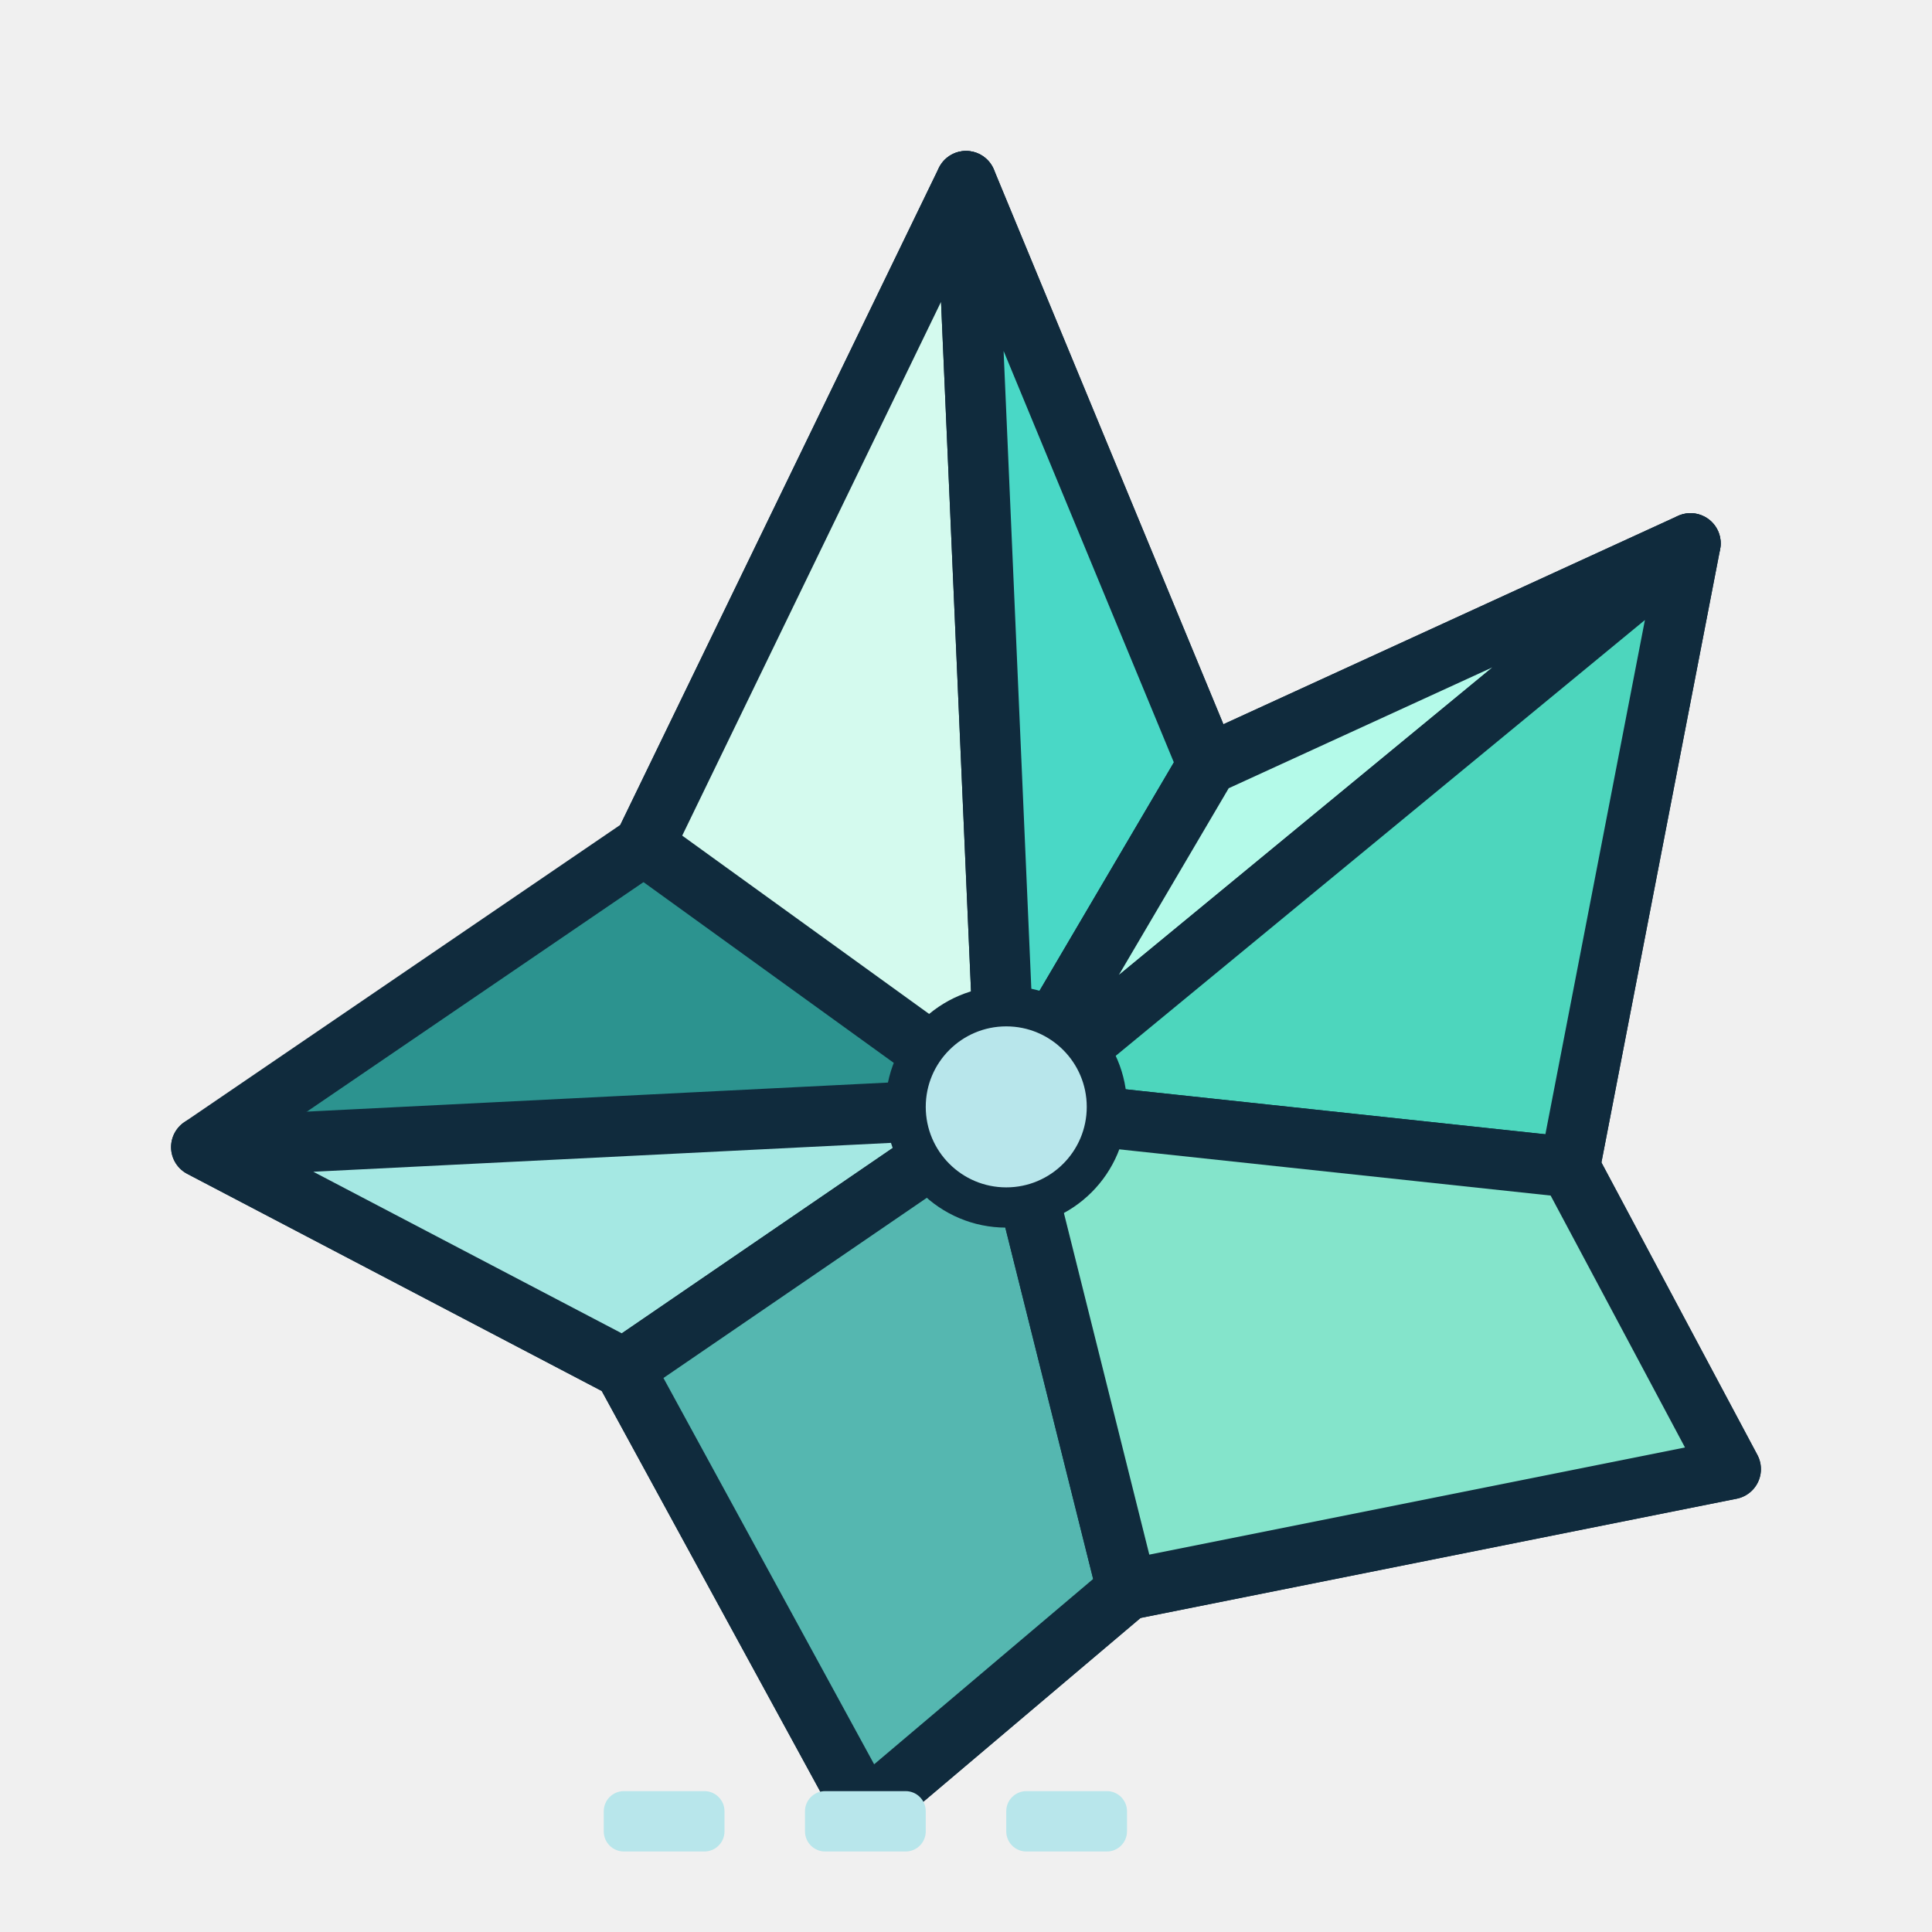
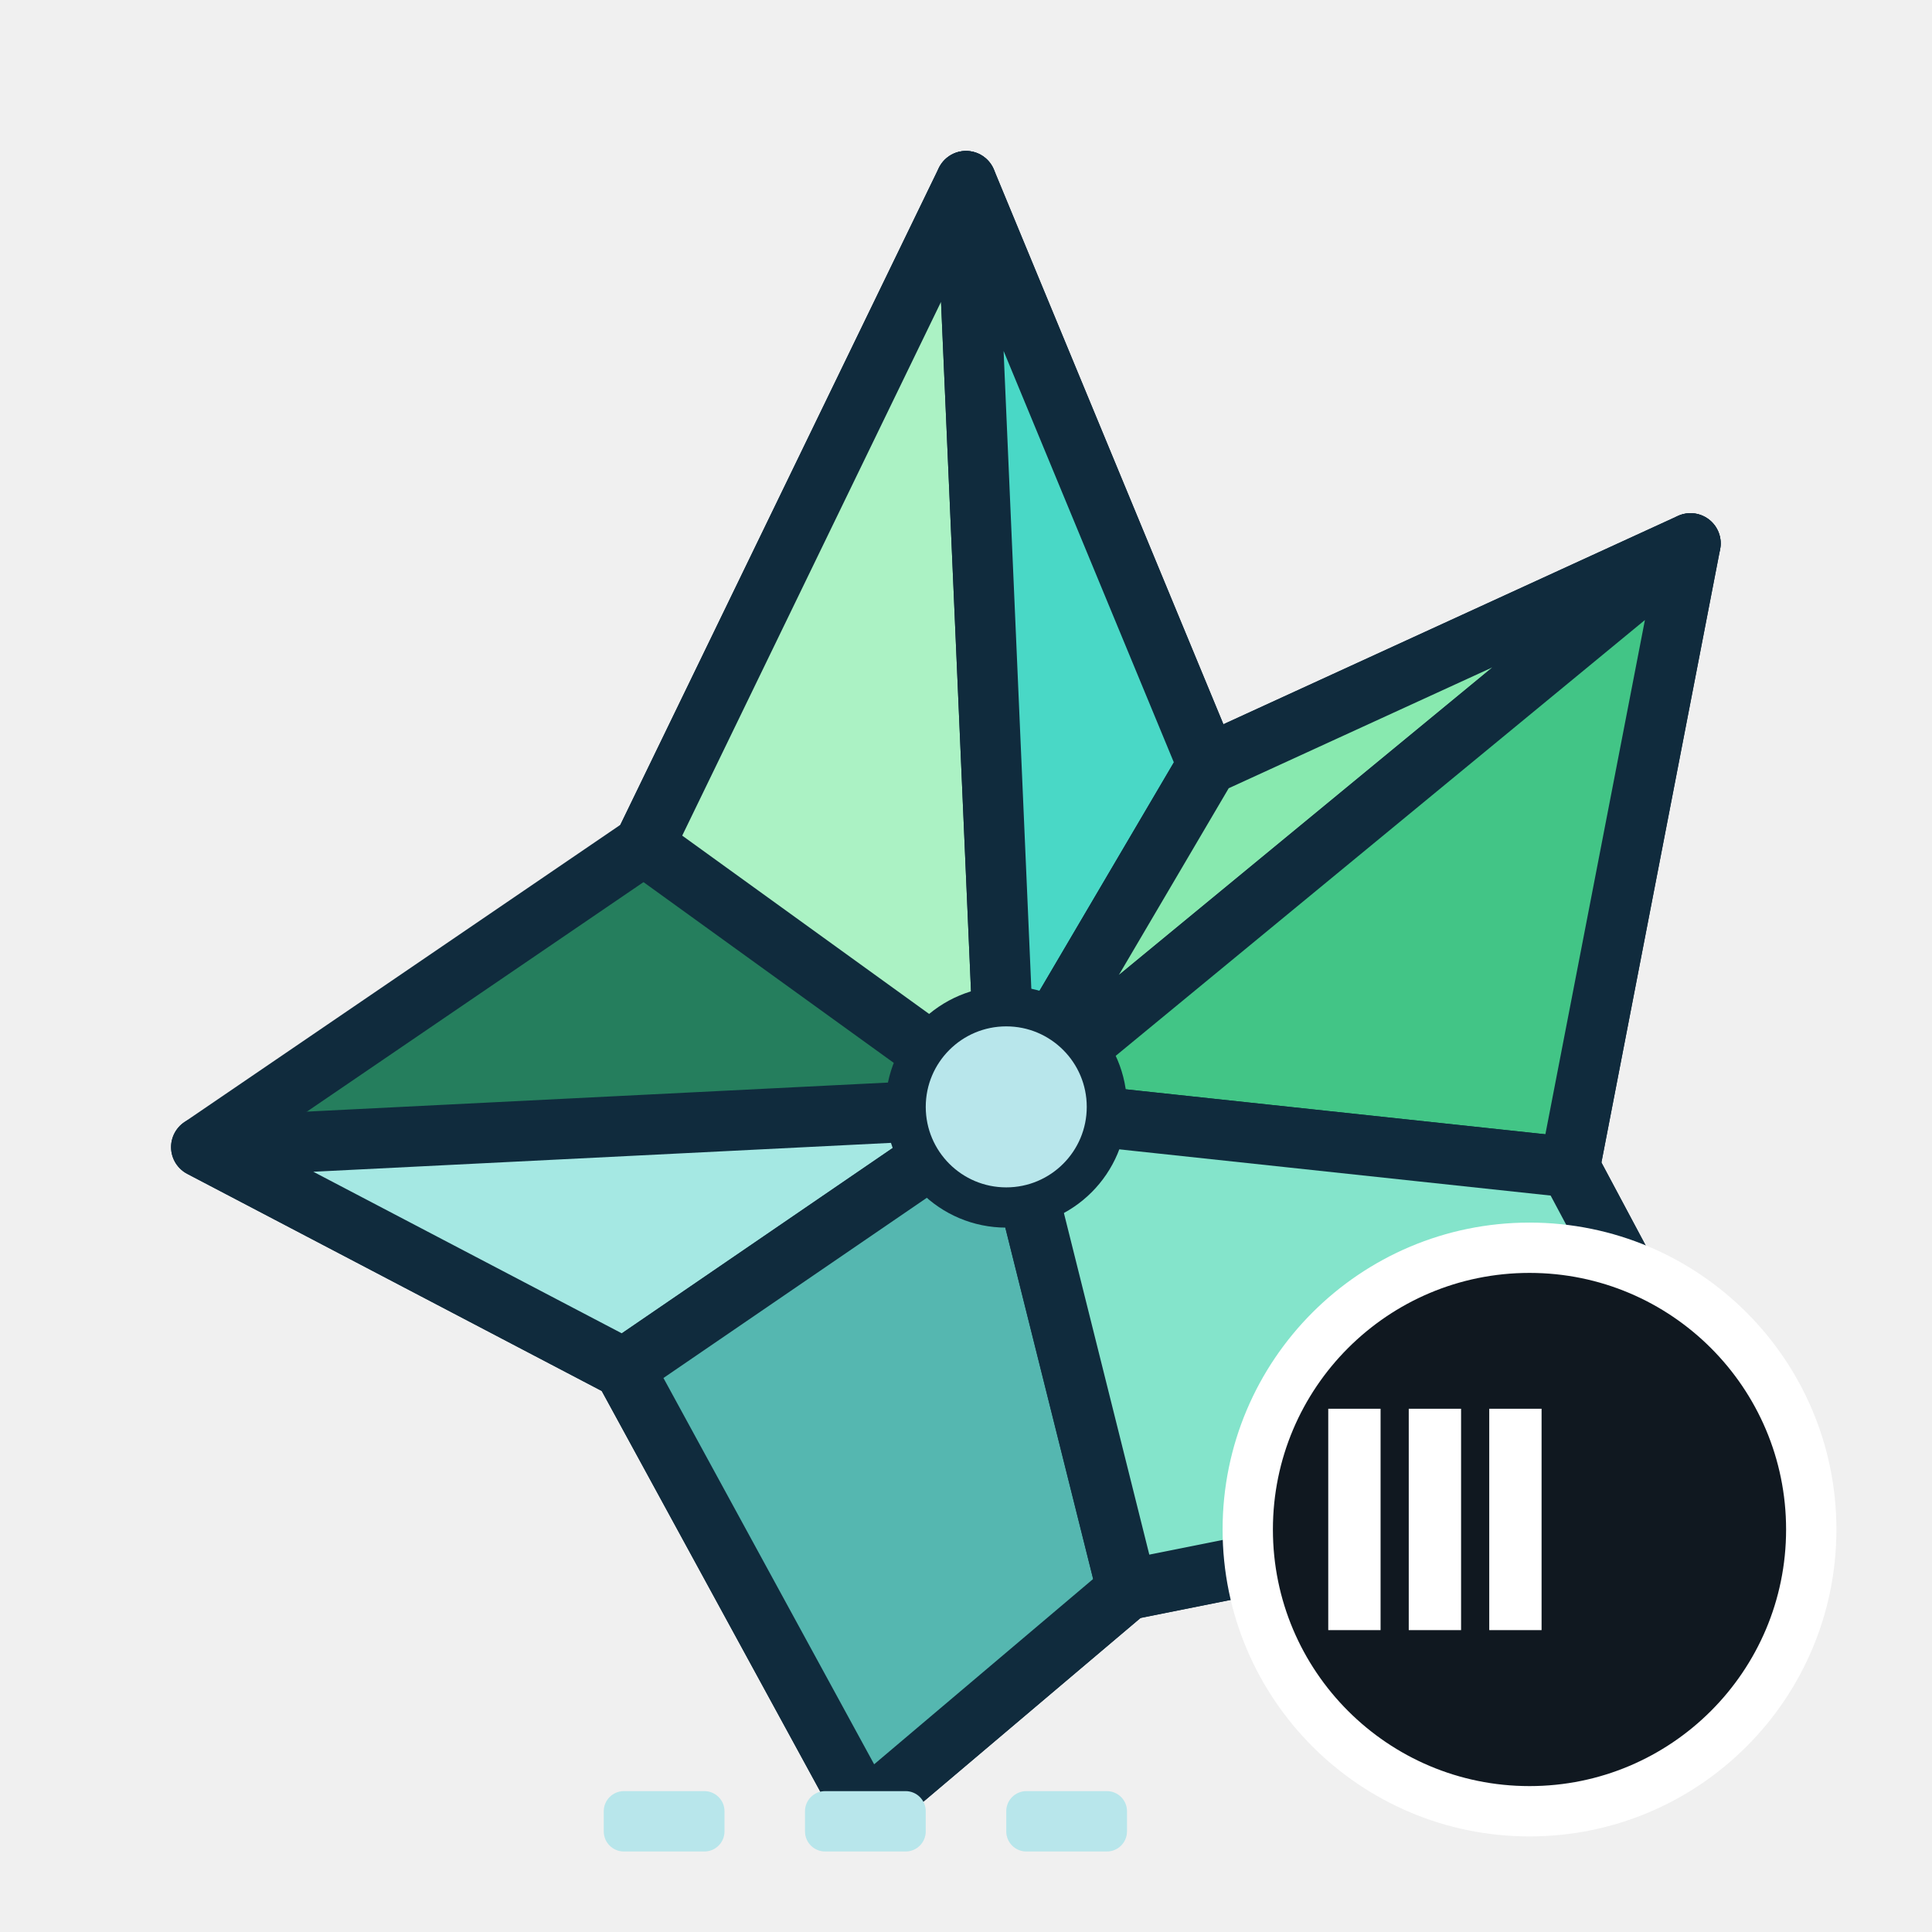
<svg xmlns="http://www.w3.org/2000/svg" width="96" height="96" viewBox="0 0 96 96">
  <g stroke-linecap="round" stroke-linejoin="round">
    <g id="three-point-cryosilicate" data-layer="three-point-cryosilicate">
-       <path d="M48 9 L60 38 L84 27 L78 58 L86 73 L56 79 L43 90 L31 68 L10 57 L32 42 Z" fill="#2C938F" stroke="#102B3D" stroke-width="3" />
-       <path d="M48 9 L50 55 L32 42 Z" fill="#D4FAEE" stroke="#102B3D" stroke-width="3" />
+       <path d="M48 9 L60 38 L84 27 L78 58 L86 73 L56 79 L43 90 L31 68 L10 57 L32 42 Z" fill="#257e5d" stroke="#102B3D" stroke-width="3" />
+       <path d="M48 9 L50 55 L32 42 Z" fill="#abf2c4" stroke="#102B3D" stroke-width="3" />
      <path d="M48 9 L60 38 L50 55 Z" fill="#49D8C6" stroke="#102B3D" stroke-width="3" />
-       <path d="M84 27 L50 55 L60 38 Z" fill="#B4FAE9" stroke="#102B3D" stroke-width="3" />
-       <path d="M84 27 L78 58 L50 55 Z" fill="#4DD6BD" stroke="#102B3D" stroke-width="3" />
+       <path d="M84 27 L50 55 L60 38 Z" fill="#88e9af" stroke="#102B3D" stroke-width="3" />
+       <path d="M84 27 L78 58 L50 55 Z" fill="#42c586" stroke="#102B3D" stroke-width="3" />
      <path d="M10 57 L50 55 L31 68 Z" fill="#A5E8E3" stroke="#102B3D" stroke-width="3" />
      <path d="M50 55 L56 79 L43 90 L31 68 Z" fill="#55B7B0" stroke="#102B3D" stroke-width="3" />
      <path d="M50 55 L78 58 L86 73 L56 79 Z" fill="#84E4CB" stroke="#102B3D" stroke-width="3" />
      <circle cx="50" cy="55" r="5" fill="#B8E6EB" stroke="#102B3D" stroke-width="2" />
    </g>
    <g id="grayscale-identification" data-layer="grayscale-identification">
      <rect x="30" y="89" width="6" height="3" rx="1" fill="#B8E6EB" stroke="none" stroke-width="0" />
      <rect x="40" y="89" width="6" height="3" rx="1" fill="#B8E6EB" stroke="none" stroke-width="0" />
      <rect x="50" y="89" width="6" height="3" rx="1" fill="#B8E6EB" stroke="none" stroke-width="0" />
    </g>
+     <g id="tier-badge">
+       <circle cx="76" cy="76" r="14" fill="#101820" stroke="#ffffff" stroke-width="2.5" />
+       <rect x="66" y="70" width="2.6" height="11" fill="#ffffff" />
+       <rect x="70" y="70" width="2.6" height="11" fill="#ffffff" />
+       <rect x="74" y="70" width="2.6" height="11" fill="#ffffff" />
+     </g>
  </g>
</svg>
